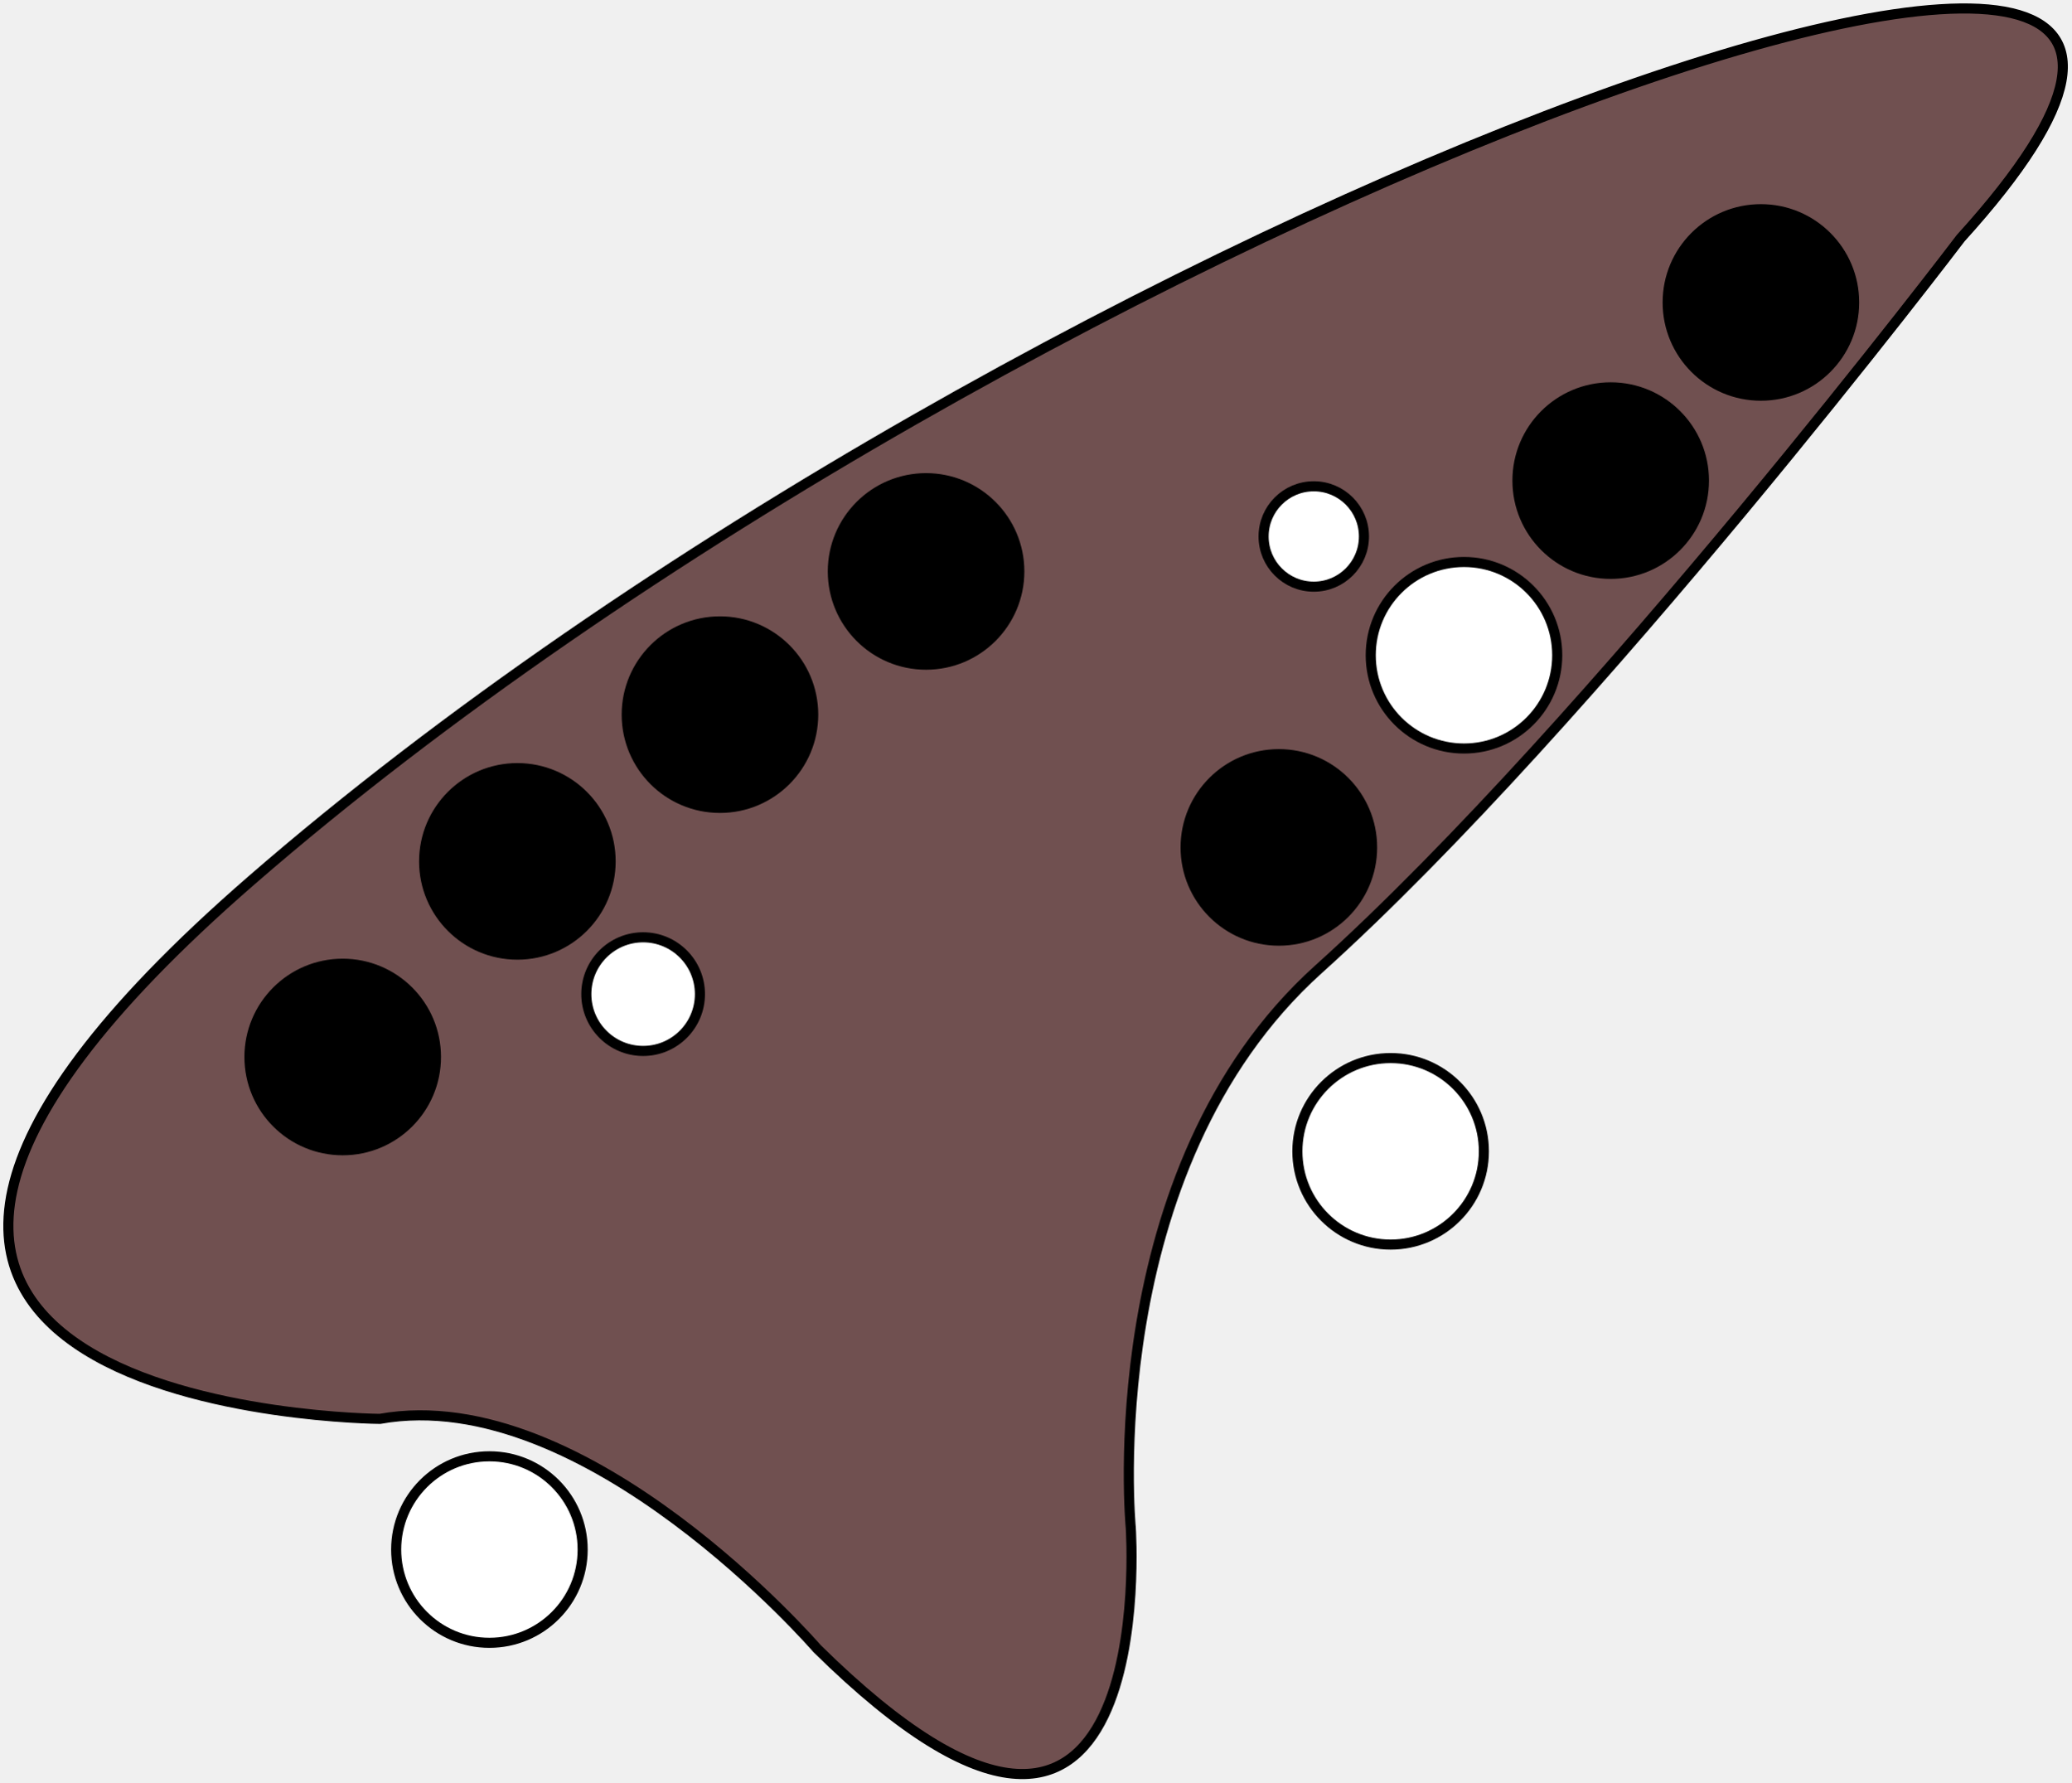
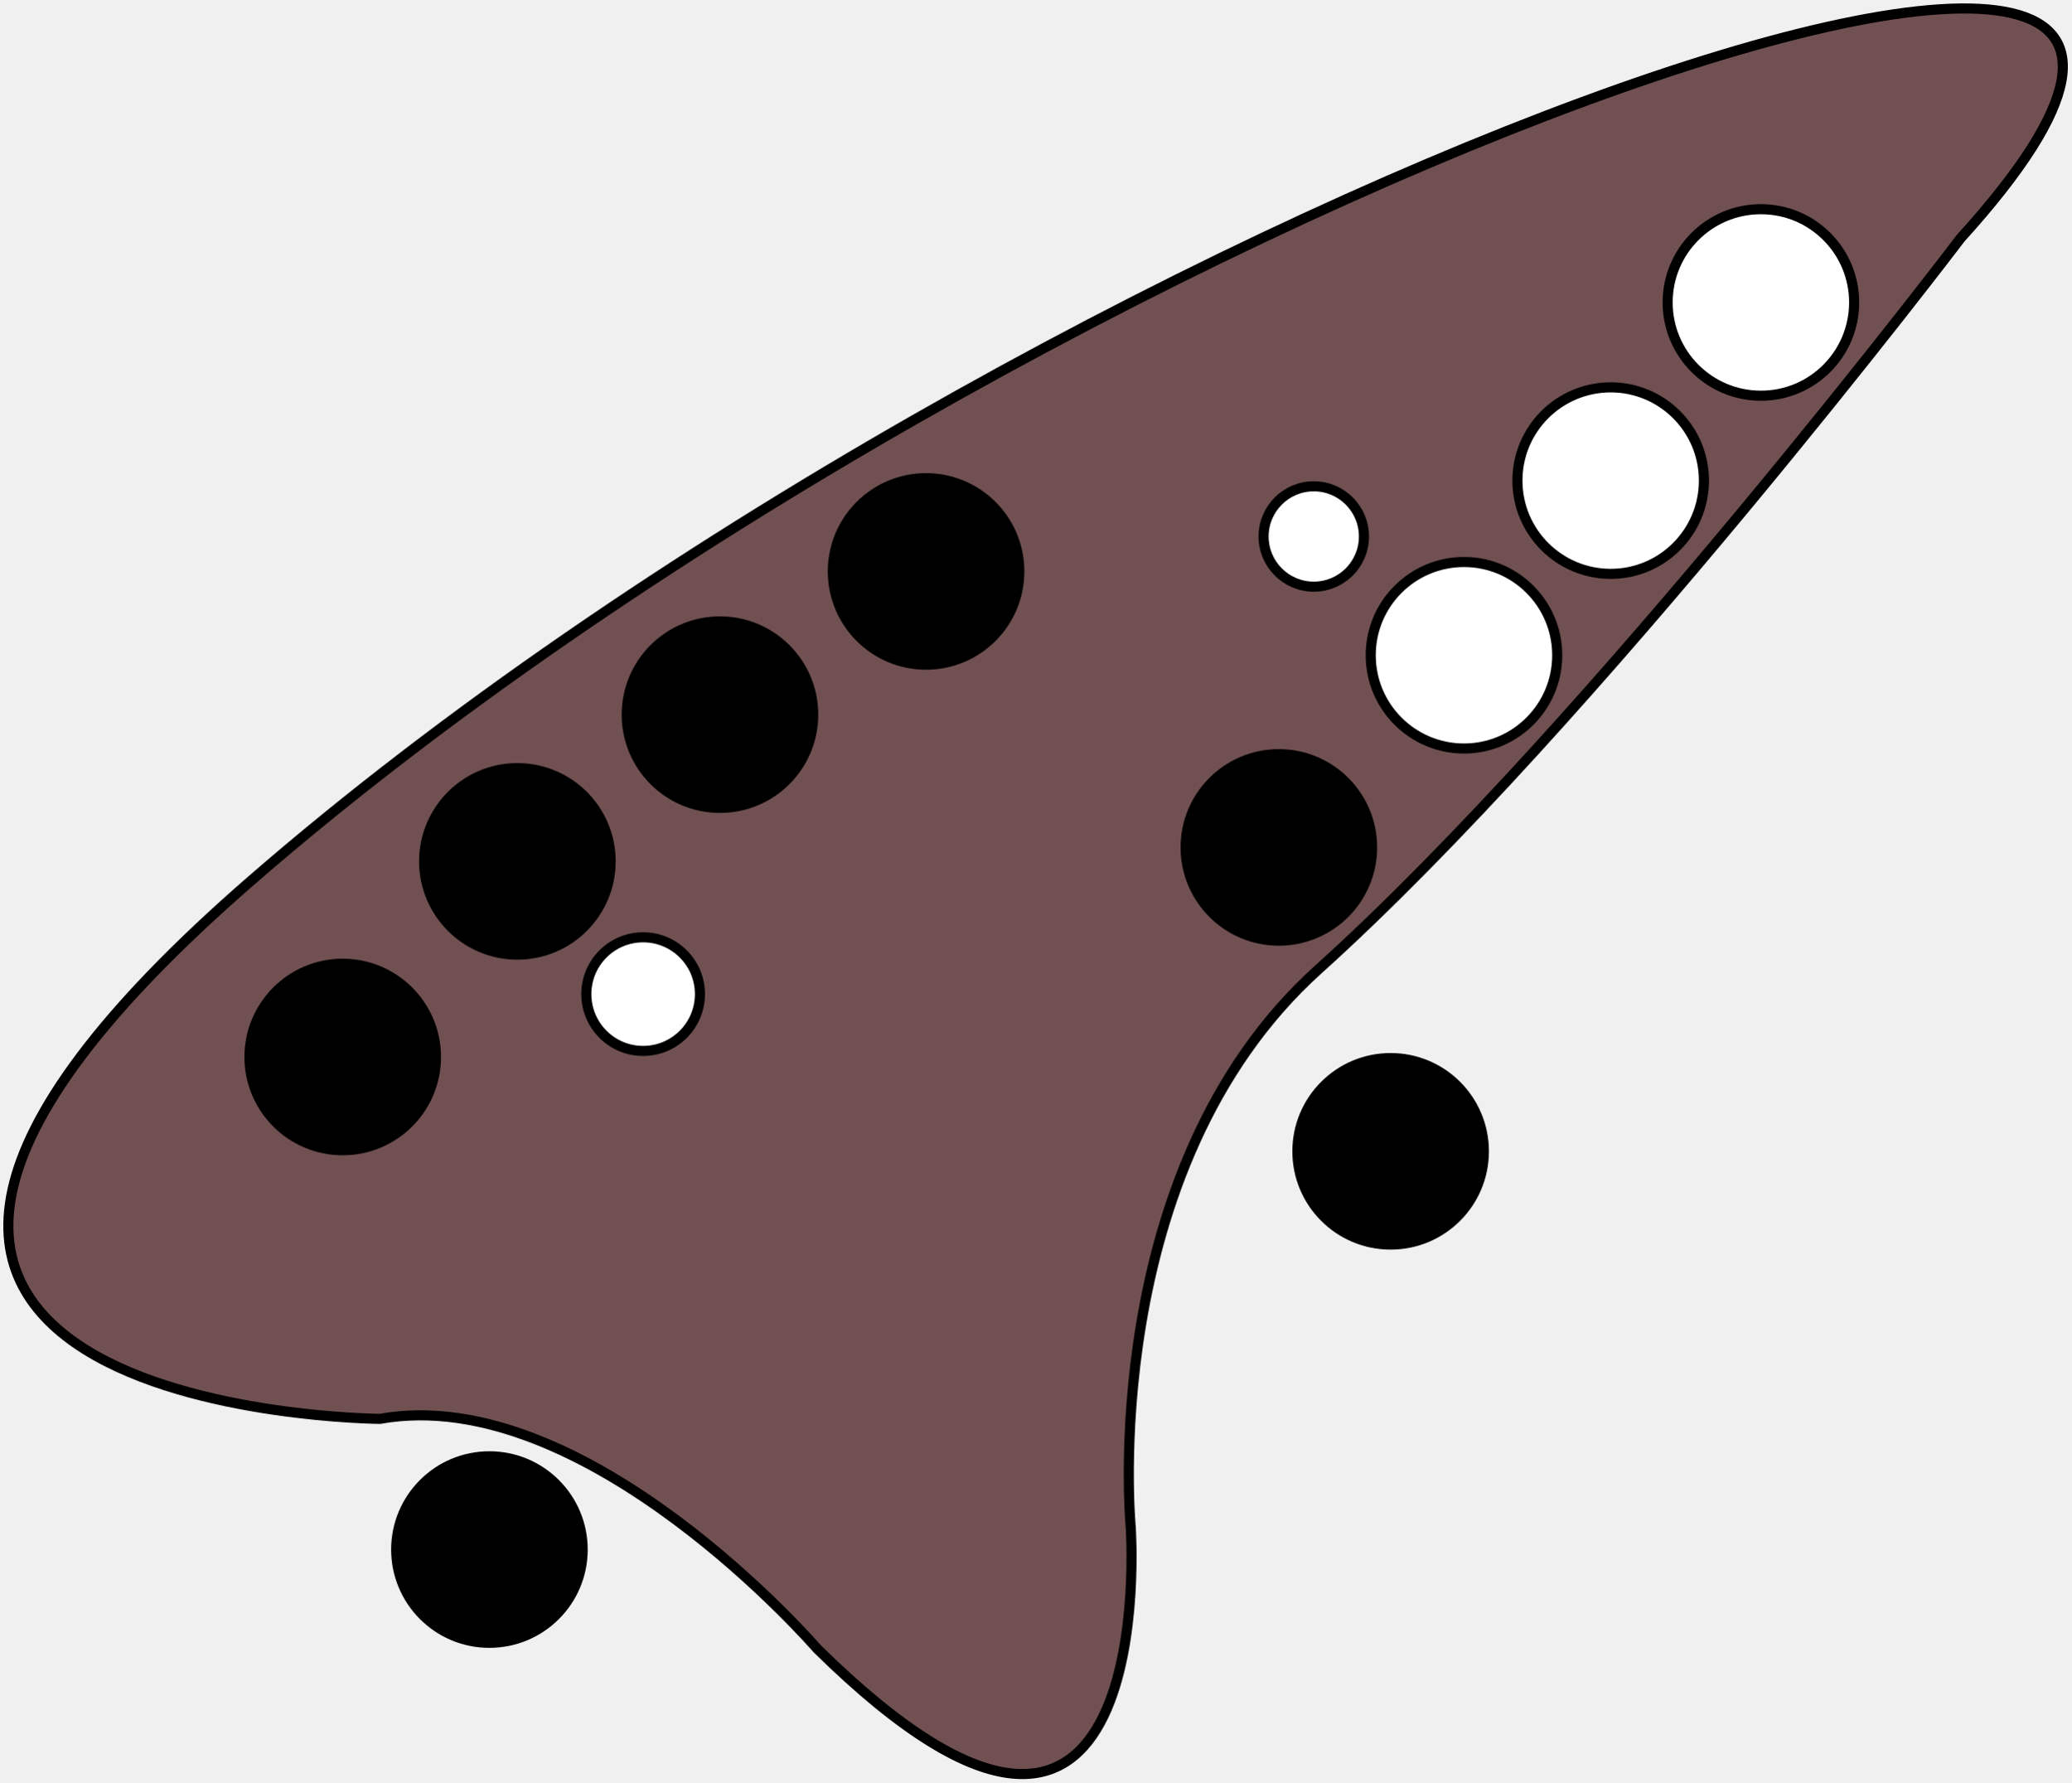
<svg xmlns="http://www.w3.org/2000/svg" width="82.138mm" height="70.682mm" viewBox="0 0 82.138 70.682" version="1.1" id="svg1">
  <defs id="defs1">
    <linearGradient id="swatch1">
      <stop style="stop-color:#ffffff;stop-opacity:1;" offset="0" id="stop1" />
    </linearGradient>
  </defs>
  <g id="layer1" transform="translate(-70.74366,-41.10124)">
    <path style="fill:#705050;fill-opacity:1;stroke:#000000;stroke-width:0.4;stroke-linecap:butt;stroke-linejoin:miter;stroke-dasharray:none;stroke-opacity:1" d="m 148.5,50.545 c 19.681,-21.707 -37.132,-1.162 -67.785,25.468 -24.344,21.148 5.094,21.354 5.094,21.354 8.195,-1.473 17.338,9.11 17.338,9.11 13.714,13.518 12.44,-4.8 12.44,-4.8 0,0 -1.371,-14.203 7.445,-22.138 C 133.948,69.715 148.5,50.545 148.5,50.545 Z" id="path13" />
    <g id="g1" transform="translate(1.662354,-1.800884)">
      <circle style="fill:#000000;fill-opacity:1;fill-rule:evenodd;stroke:#000000;stroke-width:0.4;stroke-dasharray:none;stroke-opacity:1" id="path2" cx="82.672" cy="84.817" r="3.698" />
      <circle style="fill:#000000;fill-opacity:1;fill-rule:evenodd;stroke:#000000;stroke-width:0.4;stroke-dasharray:none;stroke-opacity:1" id="path3" cx="89.599" cy="77.06" r="3.698" />
      <circle style="fill:#000000;fill-opacity:1;fill-rule:evenodd;stroke:#000000;stroke-width:0.4;stroke-dasharray:none;stroke-opacity:1" id="path4" cx="97.633" cy="71.241" r="3.698" />
      <circle style="fill:#000000;fill-opacity:1;fill-rule:evenodd;stroke:#000000;stroke-width:0.4;stroke-dasharray:none;stroke-opacity:1" id="path5" cx="105.807" cy="65.562" r="3.698" />
      <circle style="fill:#000000;fill-opacity:1;fill-rule:evenodd;stroke:#000000;stroke-width:0.4;stroke-dasharray:none;stroke-opacity:1" id="path8" cx="119.798" cy="76.506" r="3.698" />
      <circle style="fill:#ffffff;fill-opacity:1;fill-rule:evenodd;stroke:#000000;stroke-width:0.4;stroke-dasharray:none;stroke-opacity:1" id="path9" cx="127.14" cy="68.886" r="3.698" />
-       <circle style="fill:#000000;fill-opacity:1;fill-rule:evenodd;stroke:#000000;stroke-width:0.4;stroke-dasharray:none;stroke-opacity:1" id="path10" cx="132.958" cy="61.96" r="3.698" />
-       <circle style="fill:#000000;fill-opacity:1;fill-rule:evenodd;stroke:#000000;stroke-width:0.4;stroke-dasharray:none;stroke-opacity:1" id="path11" cx="138.915" cy="54.895" r="3.698" />
-       <circle style="fill:#ffffff;fill-opacity:1;fill-rule:evenodd;stroke:#000000;stroke-width:0.4;stroke-dasharray:none;stroke-opacity:1" id="path1" cx="88.49" cy="104.35" r="3.698" />
-       <circle style="fill:#ffffff;fill-opacity:1;fill-rule:evenodd;stroke:#000000;stroke-width:0.4;stroke-dasharray:none;stroke-opacity:1" id="path7" cx="124.231" cy="88.558" r="3.698" />
+       <circle style="fill:#ffffff;fill-opacity:1;fill-rule:evenodd;stroke:#000000;stroke-width:0.4;stroke-dasharray:none;stroke-opacity:1" id="path10" cx="132.958" cy="61.96" r="3.698" />
+       <circle style="fill:#ffffff;fill-opacity:1;fill-rule:evenodd;stroke:#000000;stroke-width:0.4;stroke-dasharray:none;stroke-opacity:1" id="path11" cx="138.915" cy="54.895" r="3.698" />
+       <circle style="fill:#000000;fill-opacity:1;fill-rule:evenodd;stroke:#000000;stroke-width:0.4;stroke-dasharray:none;stroke-opacity:1" id="path1" cx="88.49" cy="104.35" r="3.698" />
+       <circle style="fill:#000000;fill-opacity:1;fill-rule:evenodd;stroke:#000000;stroke-width:0.4;stroke-dasharray:none;stroke-opacity:1" id="path7" cx="124.231" cy="88.558" r="3.698" />
      <circle style="fill:#ffffff;fill-opacity:1;fill-rule:evenodd;stroke:#000000;stroke-width:0.4;stroke-dasharray:none;stroke-opacity:1" id="path6" cx="94.586" cy="82.324" r="2.253" />
      <circle style="fill:#ffffff;fill-opacity:1;fill-rule:evenodd;stroke:#000000;stroke-width:0.4;stroke-dasharray:none;stroke-opacity:1" id="path12" cx="121.183" cy="64.176" r="1.99" />
    </g>
  </g>
</svg>
